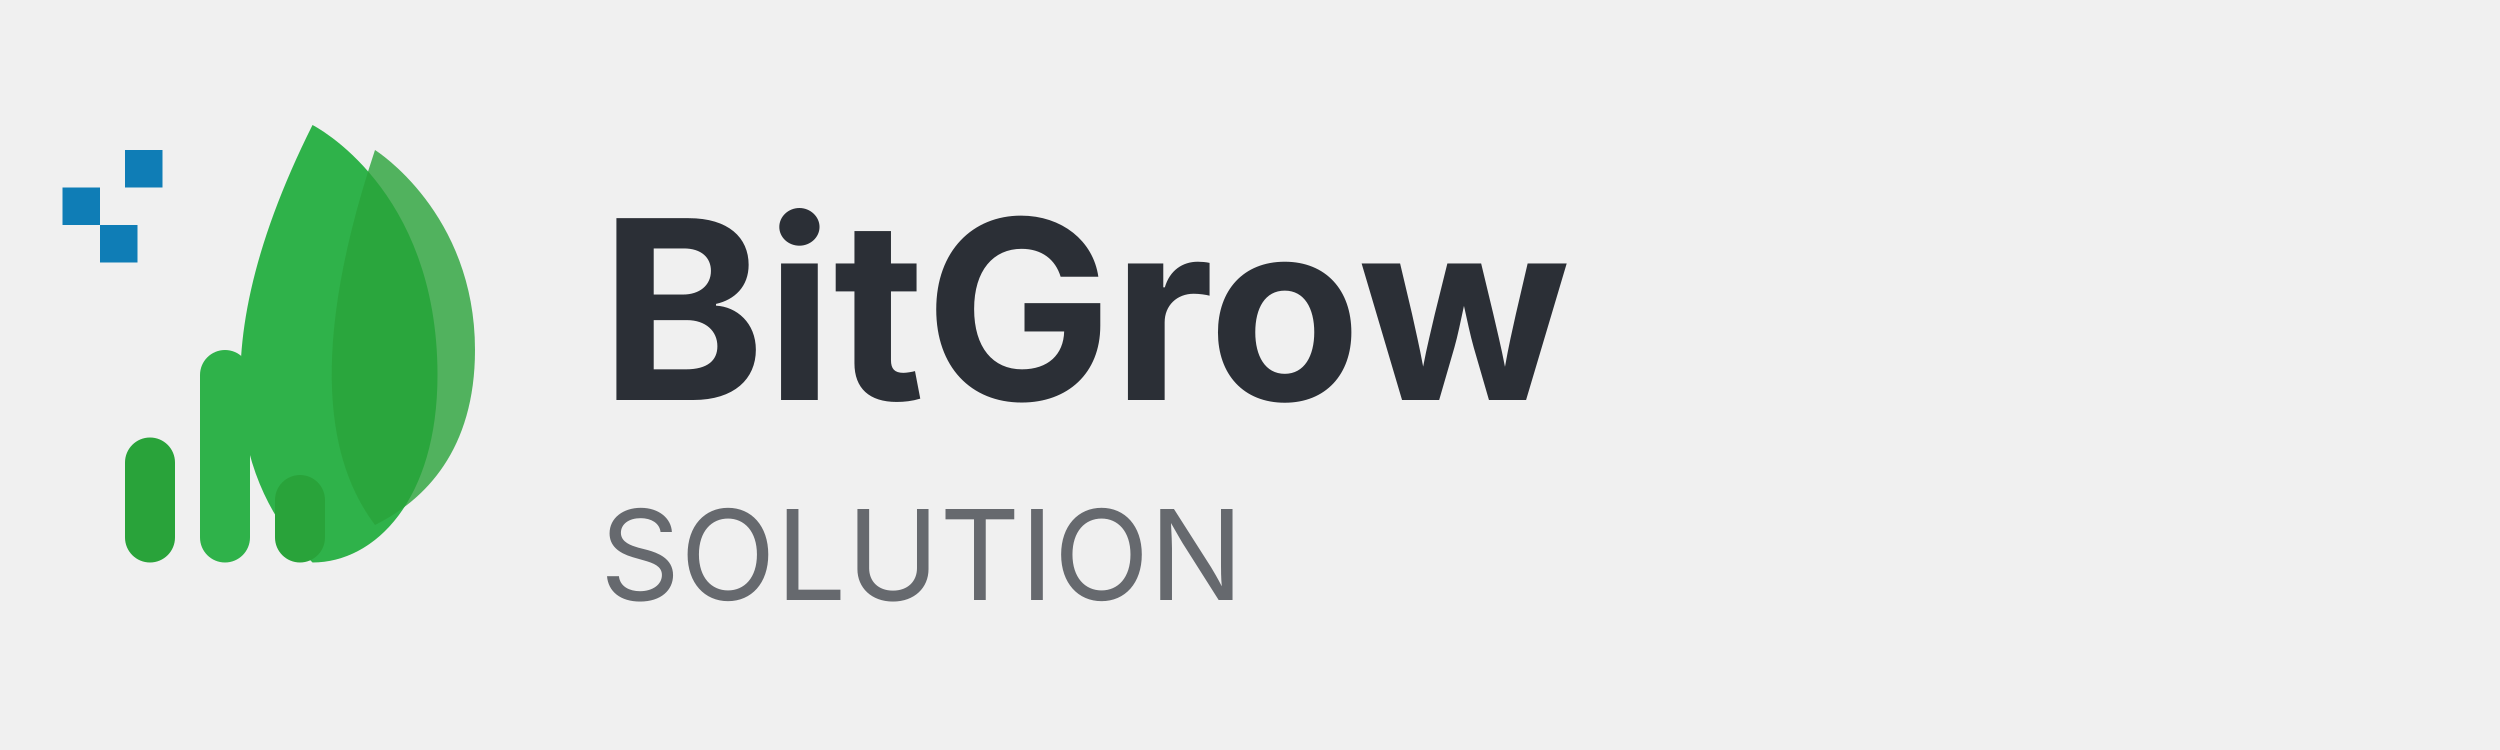
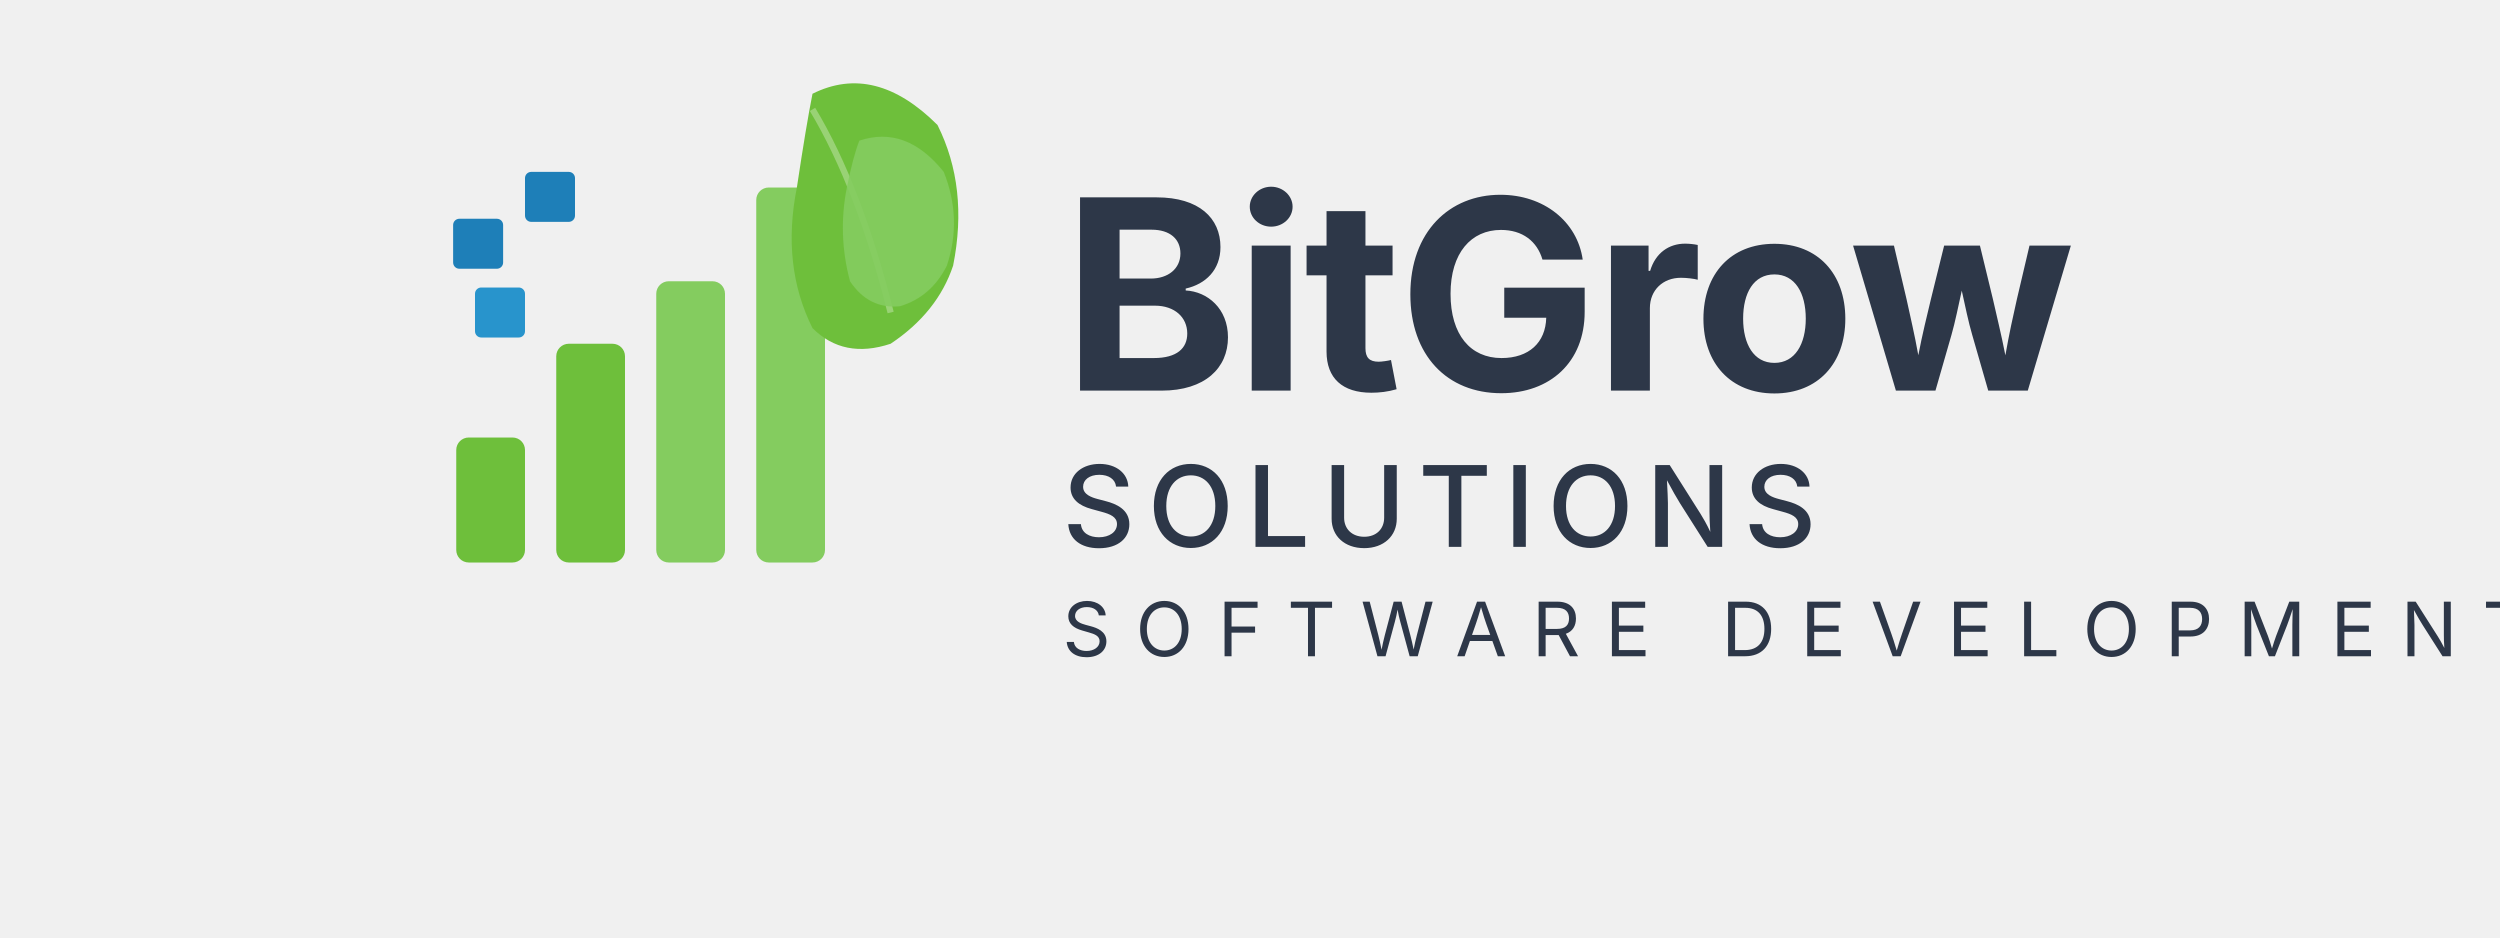
- <svg xmlns="http://www.w3.org/2000/svg" width="200" height="60" viewBox="0 0 200 60" fill="none">
-   <path d="M25 10C25 10 35 15 35 30C35 40 30 45 25 45C20 40 15 30 25 10Z" fill="#2FB24A" />
-   <path d="M30 12C30 12 38 17 38 28C38 36 34 40 30 42C27 38 24 30 30 12Z" fill="#29A33A" opacity="0.8" />
-   <rect x="10" y="35" width="4" height="10" rx="2" fill="#29A33A" />
-   <rect x="16" y="28" width="4" height="17" rx="2" fill="#2FB24A" />
-   <rect x="22" y="38" width="4" height="7" rx="2" fill="#29A33A" />
-   <rect x="5" y="15" width="3" height="3" fill="#0F7DB6" />
-   <rect x="10" y="12" width="3" height="3" fill="#0F7DB6" />
-   <rect x="8" y="18" width="3" height="3" fill="#0F7DB6" />
-   <text x="48" y="32" font-family="Inter, sans-serif" font-size="20" font-weight="700" fill="#2B2F36">BitGrow</text>
-   <text x="48" y="48" font-family="Inter, sans-serif" font-size="10" font-weight="400" fill="#2B2F36" opacity="0.7">SOLUTION</text>
+ <svg xmlns="http://www.w3.org/2000/svg" width="800" height="300" viewBox="0 0 800 300" fill="none">
+   <rect x="146" y="140" width="22" height="40" rx="4" fill="#6EBF3B" />
+   <rect x="178" y="110" width="22" height="70" rx="4" fill="#6EBF3B" />
+   <rect x="210" y="90" width="22" height="90" rx="4" fill="#84CC5F" />
+   <rect x="242" y="60" width="22" height="120" rx="4" fill="#84CC5F" />
+   <path d="M 260 30 Q 280 20 300 40 Q 310 60 305 85 Q 300 100 285 110 Q 270 115 260 105 Q 250 85 255 60 Q 258 40 260 30 Z" fill="#6EBF3B" />
+   <path d="M 260 35 Q 275 60 285 100" stroke="#FFFFFF" stroke-width="2" opacity="0.3" fill="none" />
+   <path d="M 275 45 Q 290 40 302 55 Q 308 70 303 85 Q 298 95 288 98 Q 278 99 272 90 Q 268 75 271 60 Q 273 50 275 45 Z" fill="#84CC5F" opacity="0.9" />
+   <rect x="145" y="70" width="16" height="16" fill="#1E7FB8" rx="2" />
+   <rect x="168" y="55" width="16" height="16" fill="#1E7FB8" rx="2" />
+   <rect x="152" y="92" width="16" height="16" fill="#2894CC" rx="2" />
+   <text x="340" y="125" font-family="'Inter', 'Segoe UI', system-ui, sans-serif" font-size="85" font-weight="700" fill="#2D3748" letter-spacing="-1">BitGrow</text>
+   <text x="340" y="175" font-family="'Inter', 'Segoe UI', system-ui, sans-serif" font-size="36" font-weight="500" fill="#2D3748" letter-spacing="4">SOLUTIONS</text>
+   <text x="340" y="210" font-family="'Inter', 'Segoe UI', system-ui, sans-serif" font-size="24" font-weight="400" fill="#2D3748" letter-spacing="8">SOFTWARE DEVELOPMENT</text>
</svg>
